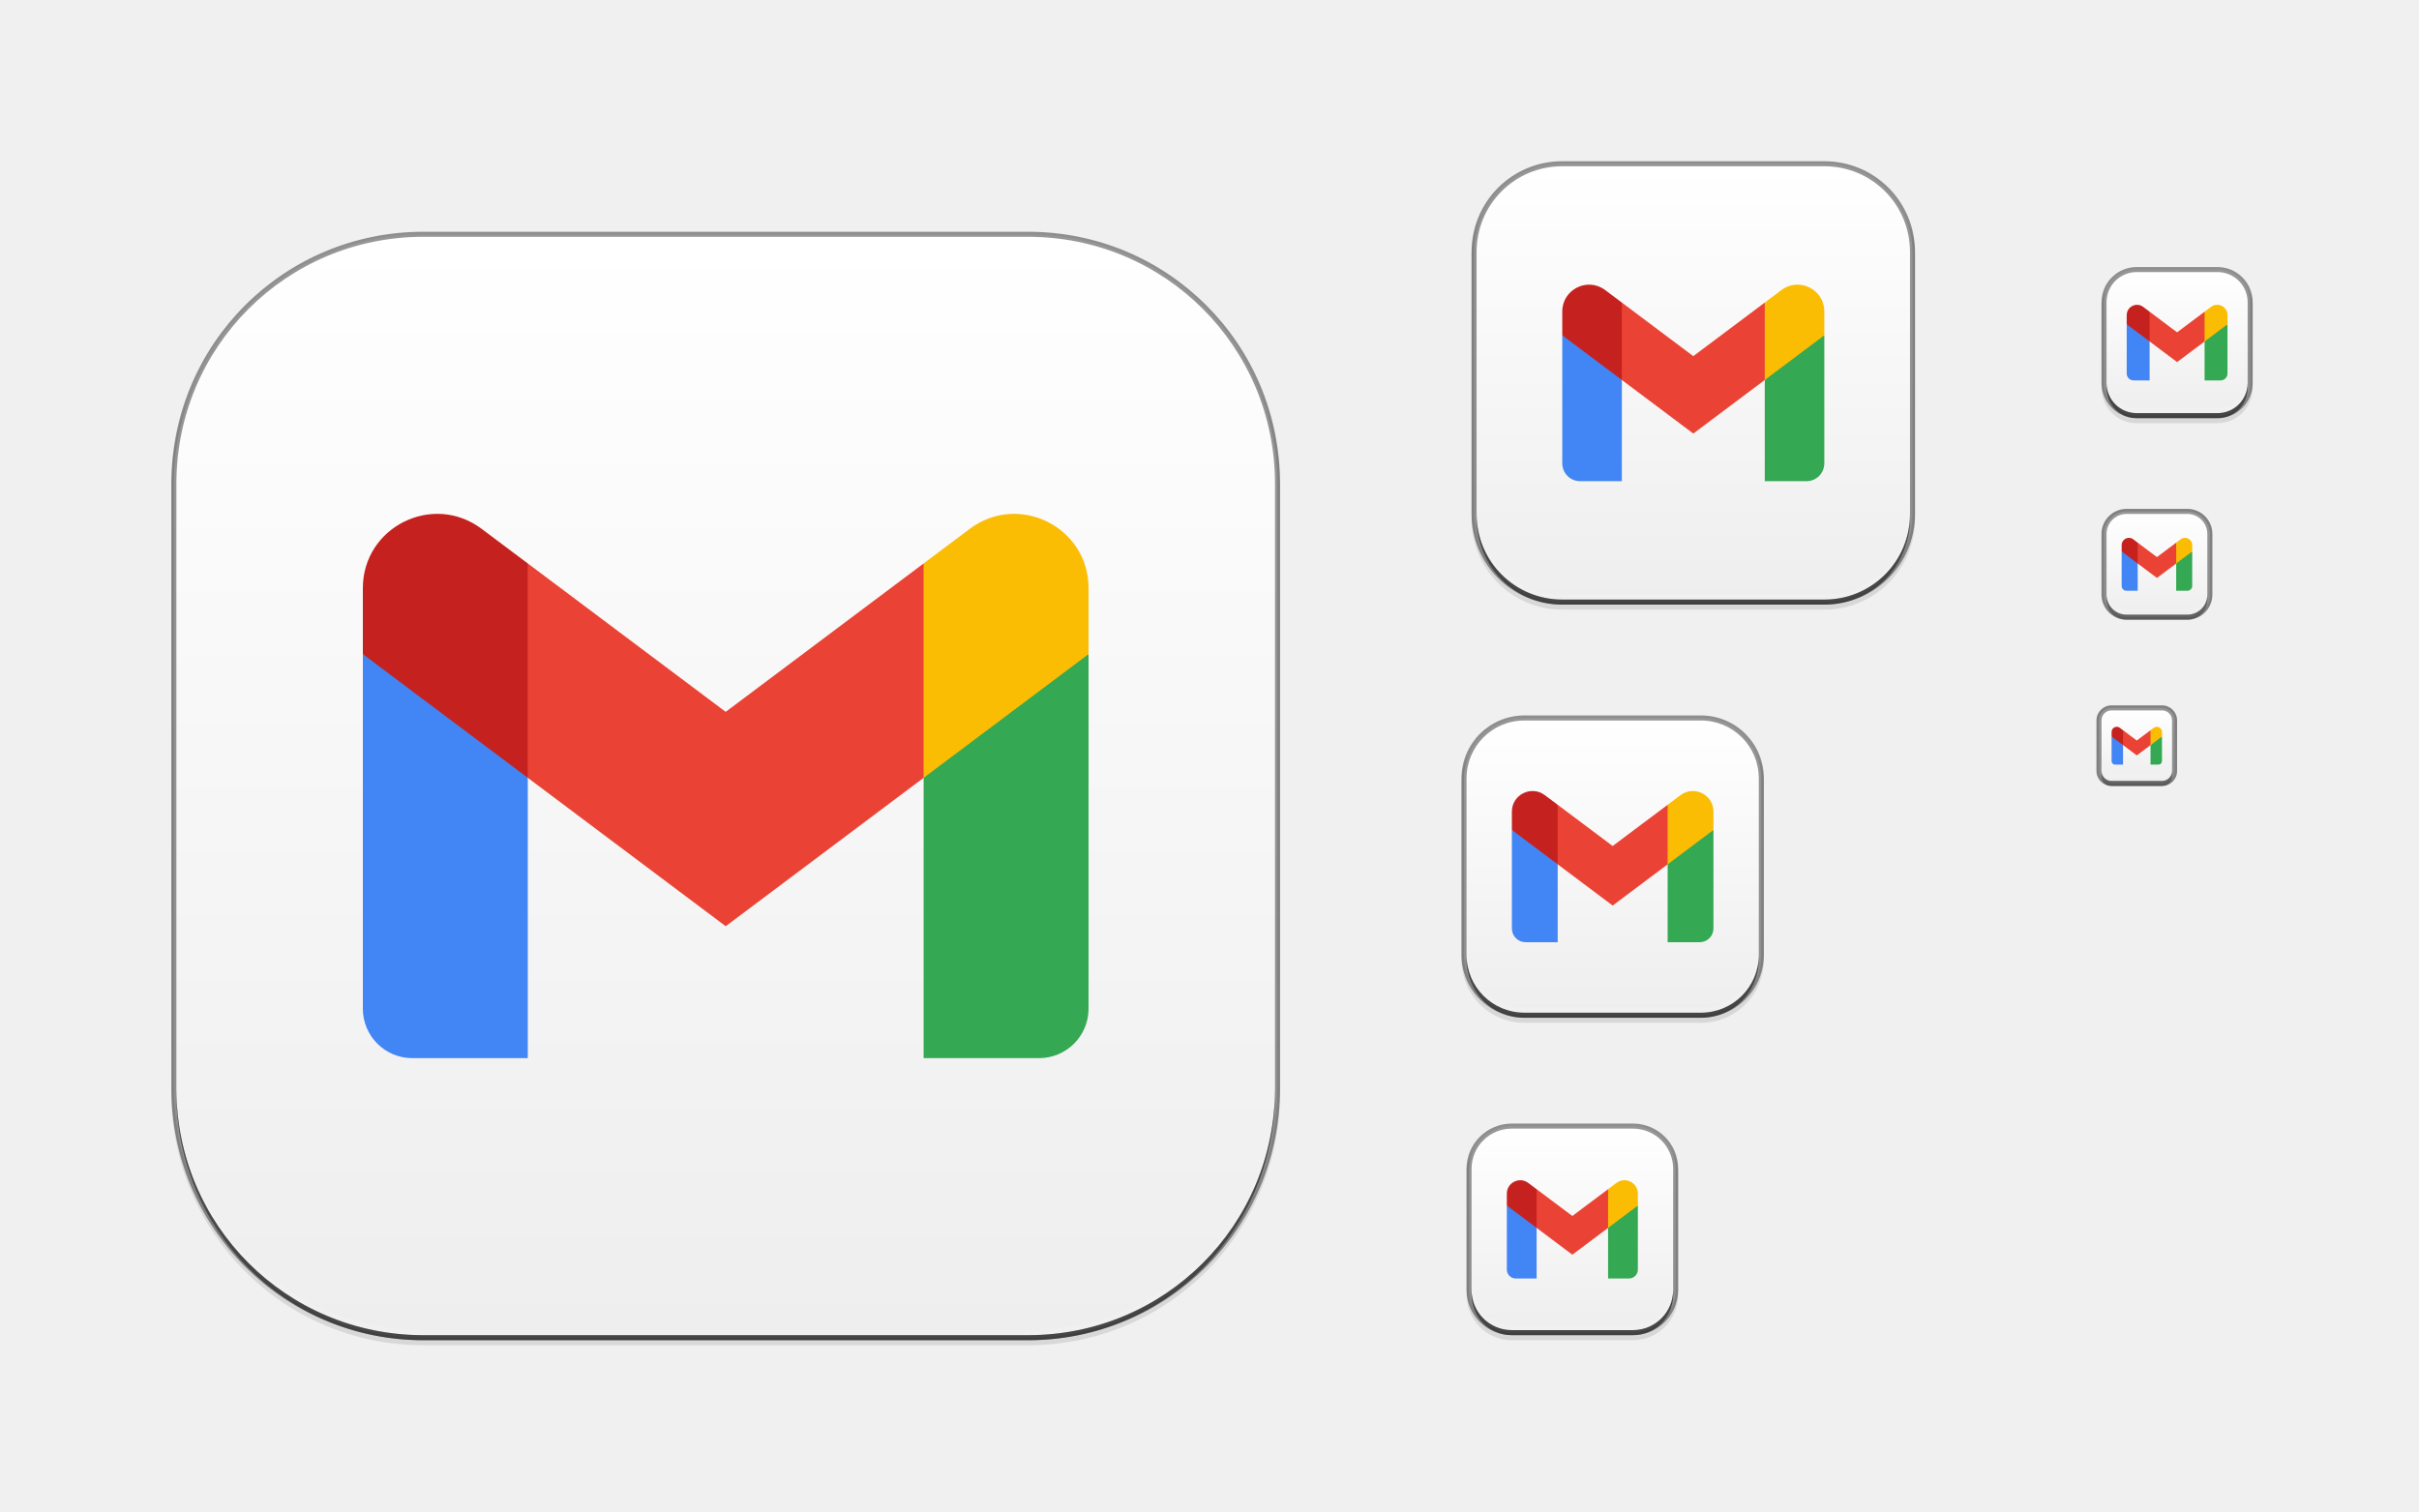
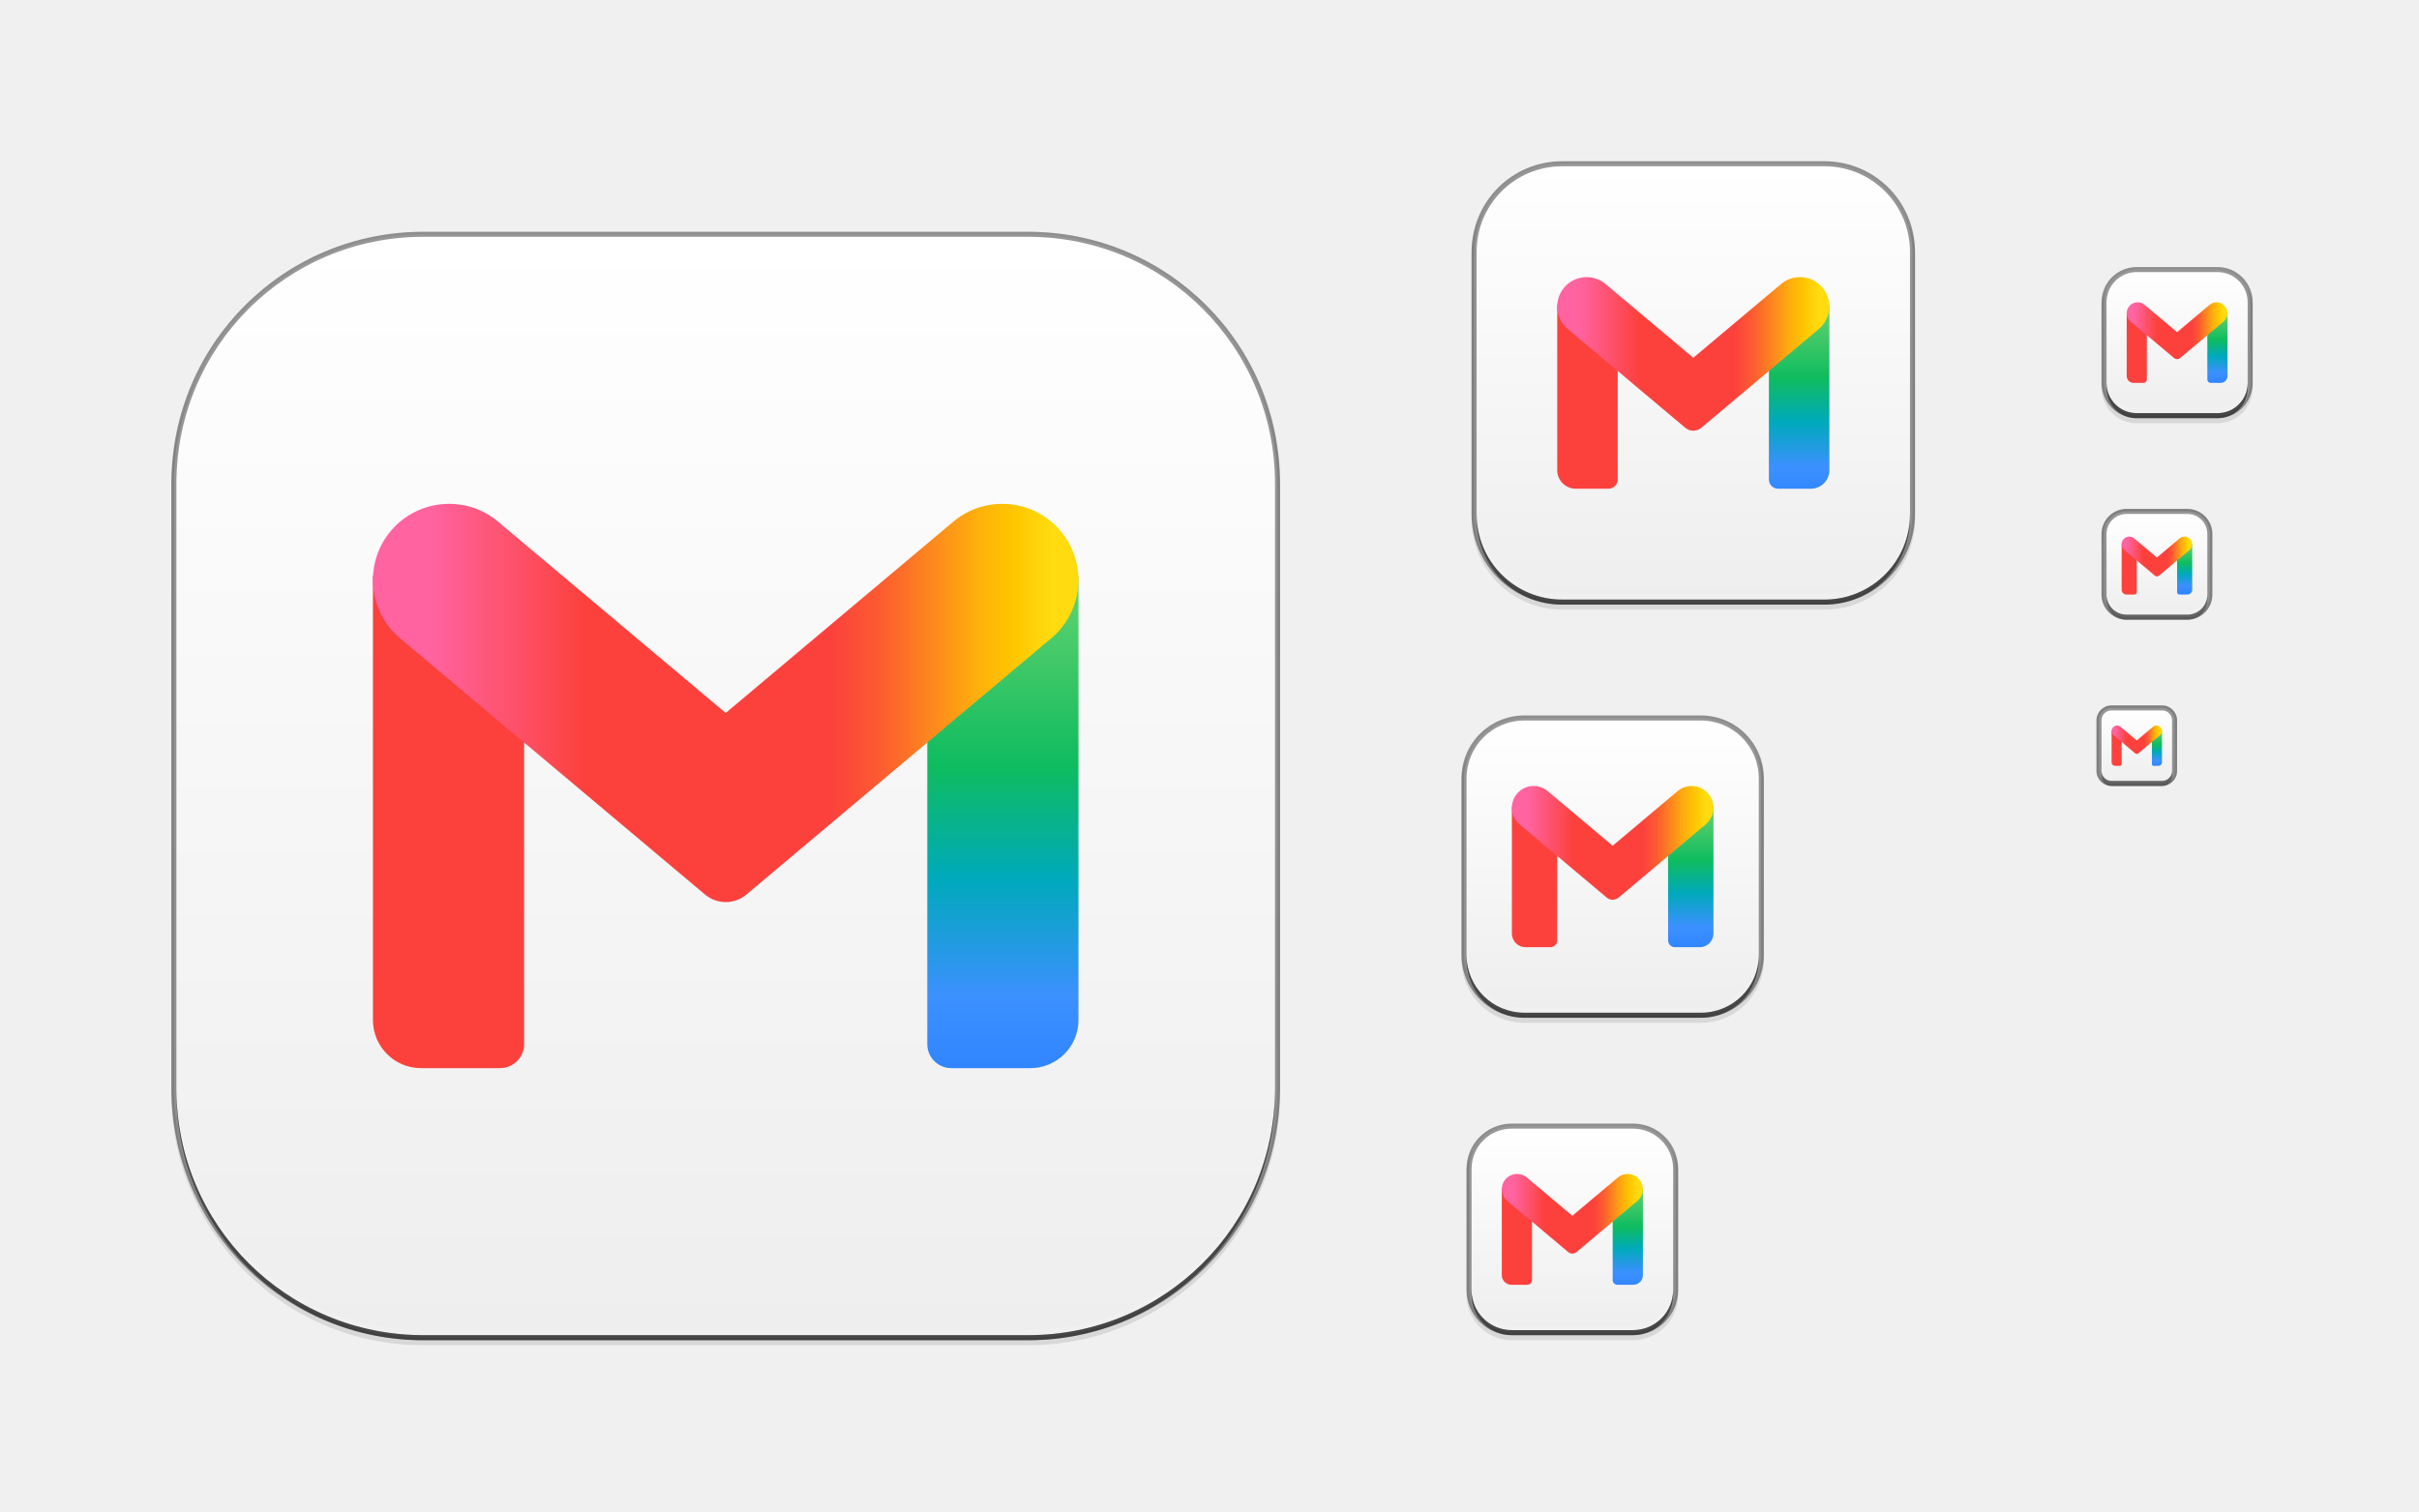
- <svg xmlns="http://www.w3.org/2000/svg" xmlns:xlink="http://www.w3.org/1999/xlink" width="480" height="300" id="svg11300" version="1.0" style="display:inline;enable-background:new">
+ <svg xmlns="http://www.w3.org/2000/svg" xmlns:xlink="http://www.w3.org/1999/xlink" width="480" height="300" id="svg11300" version="1.0" style="display:inline;enable-background:new" xml:space="preserve">
  <defs id="defs3">
    <linearGradient xlink:href="#outerBackgroundGradient-0" id="linearGradient4254" x1="35" y1="156" x2="253" y2="156" gradientUnits="userSpaceOnUse" gradientTransform="matrix(0,-1,1,0,-12,300)" />
    <linearGradient xlink:href="#outerBackgroundGradient-0" id="linearGradient4256" x1="417" y1="148" x2="431" y2="148" gradientUnits="userSpaceOnUse" gradientTransform="matrix(0,-1,1,0,276,572)" />
    <linearGradient xlink:href="#outerBackgroundGradient-0" id="linearGradient4260" x1="418" y1="68" x2="446" y2="68" gradientUnits="userSpaceOnUse" gradientTransform="matrix(0,-1,1,0,364,500)" />
    <linearGradient xlink:href="#outerBackgroundGradient-0" id="linearGradient4262" x1="292" y1="244" x2="332" y2="244" gradientUnits="userSpaceOnUse" gradientTransform="matrix(0,-1,1,0,68,556)" />
    <linearGradient xlink:href="#outerBackgroundGradient-0" id="linearGradient4264" x1="293" y1="76" x2="379" y2="76" gradientUnits="userSpaceOnUse" gradientTransform="matrix(0,-1,1,0,260,412)" />
    <linearGradient xlink:href="#outerBackgroundGradient-0" id="linearGradient4266" x1="291" y1="172" x2="349" y2="172" gradientUnits="userSpaceOnUse" gradientTransform="matrix(0,-1,1,0,148,492)" />
    <linearGradient xlink:href="#outerBackgroundGradient-0" id="linearGradient3870" gradientUnits="userSpaceOnUse" gradientTransform="matrix(0,-1,1,0,316,540)" x1="418" y1="112" x2="438" y2="112" />
    <linearGradient id="outerBackgroundGradient-0">
      <stop style="stop-color:#eeeeee;stop-opacity:1" offset="0" id="stop3864-8-6-00" />
      <stop style="stop-color:#ffffff;stop-opacity:1" offset="1" id="stop3866-9-1-4" />
    </linearGradient>
+     <linearGradient id="a" x1="165" x2="165" y1="44" y2="166" gradientUnits="userSpaceOnUse">
+       <stop stop-color="#60d673" id="stop3" />
+       <stop offset=".17" stop-color="#42c868" id="stop4" />
+       <stop offset=".39" stop-color="#0ebc5f" id="stop5" />
+       <stop offset=".62" stop-color="#00a9bb" id="stop6" />
+       <stop offset=".86" stop-color="#3c90ff" id="stop7" />
+       <stop offset="1" stop-color="#3186ff" id="stop8" />
+     </linearGradient>
+     <linearGradient id="b" x1="8" x2="184" y1="46.13" y2="46.13" gradientUnits="userSpaceOnUse">
+       <stop offset=".08" stop-color="#ff63a0" id="stop9" />
+       <stop offset=".3" stop-color="#fc413d" id="stop10" />
+       <stop offset=".5" stop-color="#fc413d" id="stop11" />
+       <stop offset=".65" stop-color="#fc413d" id="stop12" />
+       <stop offset=".72" stop-color="#fc5c30" id="stop13" />
+       <stop offset=".86" stop-color="#feb10c" id="stop14" />
+       <stop offset=".91" stop-color="#fec700" id="stop15" />
+       <stop offset=".96" stop-color="#ffdb0f" id="stop16" />
+     </linearGradient>
+     <linearGradient xlink:href="#a" id="linearGradient10" gradientUnits="userSpaceOnUse" x1="165" y1="44" x2="165" y2="166" />
+     <linearGradient xlink:href="#b" id="linearGradient11" gradientUnits="userSpaceOnUse" x1="8" y1="46.13" x2="184" y2="46.13" />
+     <linearGradient xlink:href="#a" id="linearGradient13" gradientUnits="userSpaceOnUse" x1="165" y1="44" x2="165" y2="166" />
+     <linearGradient xlink:href="#b" id="linearGradient14" gradientUnits="userSpaceOnUse" x1="8" y1="46.13" x2="184" y2="46.13" />
+     <linearGradient xlink:href="#a" id="linearGradient16" gradientUnits="userSpaceOnUse" x1="165" y1="44" x2="165" y2="166" />
+     <linearGradient xlink:href="#b" id="linearGradient17" gradientUnits="userSpaceOnUse" x1="8" y1="46.13" x2="184" y2="46.13" />
+     <linearGradient xlink:href="#a" id="linearGradient19" gradientUnits="userSpaceOnUse" x1="165" y1="44" x2="165" y2="166" />
+     <linearGradient xlink:href="#b" id="linearGradient20" gradientUnits="userSpaceOnUse" x1="8" y1="46.13" x2="184" y2="46.13" />
+     <linearGradient xlink:href="#a" id="linearGradient22" gradientUnits="userSpaceOnUse" x1="165" y1="44" x2="165" y2="166" />
+     <linearGradient xlink:href="#b" id="linearGradient23" gradientUnits="userSpaceOnUse" x1="8" y1="46.13" x2="184" y2="46.13" />
+     <linearGradient xlink:href="#a" id="linearGradient25" gradientUnits="userSpaceOnUse" x1="165" y1="44" x2="165" y2="166" />
+     <linearGradient xlink:href="#b" id="linearGradient26" gradientUnits="userSpaceOnUse" x1="8" y1="46.13" x2="184" y2="46.13" />
  </defs>
  <g style="display:inline" id="layer1">
    <g style="display:none" id="layer7">
      <text y="19.745" xml:space="preserve" x="15.007" style="font-style:normal;font-variant:normal;font-weight:normal;font-stretch:normal;line-height:0%;font-family:'DejaVu Sans';-inkscape-font-specification:'DejaVu Sans';display:inline;fill:#000000;fill-opacity:1;stroke:none;enable-background:new" id="context">
        <tspan style="font-style:normal;font-variant:normal;font-weight:normal;font-stretch:normal;font-size:18px;line-height:1.25;font-family:'DejaVu Sans';-inkscape-font-specification:'DejaVu Sans'" y="19.745" x="15.007" id="tspan3933">apps</tspan>
      </text>
      <text y="19.745" xml:space="preserve" x="122.488" style="font-style:normal;font-variant:normal;font-weight:bold;font-stretch:normal;line-height:0%;font-family:'DejaVu Sans';-inkscape-font-specification:'DejaVu Sans Bold';text-align:start;writing-mode:lr-tb;text-anchor:start;display:inline;fill:#000000;fill-opacity:1;stroke:none;enable-background:new" id="icon-name">
        <tspan style="font-style:normal;font-variant:normal;font-weight:bold;font-stretch:normal;font-size:18px;line-height:1.25;font-family:'DejaVu Sans';-inkscape-font-specification:'DejaVu Sans Bold'" y="19.745" x="122.488" id="tspan3937">web-google-gmail</tspan>
      </text>
      <rect style="display:inline;overflow:visible;visibility:visible;fill:#eeeeec;fill-opacity:1;fill-rule:nonzero;stroke:none;stroke-width:2;marker:none;enable-background:accumulate" id="rect16x16" width="16" height="16" x="416" y="140" />
      <rect style="display:inline;overflow:visible;visibility:visible;fill:#d4d4d4;fill-opacity:1;fill-rule:nonzero;stroke:none;stroke-width:2;marker:none;enable-background:accumulate" id="rect24x24" width="24" height="24" x="416" y="100" />
      <rect style="display:inline;overflow:visible;visibility:visible;fill:#eeeeec;fill-opacity:1;fill-rule:nonzero;stroke:none;stroke-width:2;marker:none;enable-background:accumulate" id="rect32x32" width="32" height="32" x="416" y="52" />
      <rect y="101" x="417" height="22" width="22" id="rect22x22" style="display:inline;overflow:visible;visibility:visible;fill:#eeeeec;fill-opacity:1;fill-rule:nonzero;stroke:none;stroke-width:2;marker:none;enable-background:accumulate" />
      <rect y="220" x="288" height="48" width="48" id="rect48x48" style="display:inline;overflow:visible;visibility:visible;fill:#eeeeec;fill-opacity:1;fill-rule:nonzero;stroke:none;stroke-width:2;marker:none;enable-background:accumulate" />
      <rect style="display:inline;overflow:visible;visibility:visible;fill:#eeeeec;fill-opacity:1;fill-rule:nonzero;stroke:none;stroke-width:2;marker:none;enable-background:accumulate" id="rect256x256" width="256" height="256" x="16" y="28" />
      <rect style="display:inline;overflow:visible;visibility:visible;fill:#eeeeec;fill-opacity:1;fill-rule:nonzero;stroke:none;stroke-width:2;marker:none;enable-background:accumulate" id="rect64x64" width="64" height="64" x="288" y="140" />
      <rect style="display:inline;overflow:visible;visibility:visible;fill:#eeeeec;fill-opacity:1;fill-rule:nonzero;stroke:none;stroke-width:2;marker:none;enable-background:accumulate" id="rect96x96" width="96" height="96" x="288" y="28" />
    </g>
    <g id="layer4" style="display:inline">
      <rect ry="50" y="47" x="34" height="220" width="220" id="rect4114" style="color:#bebebe;display:inline;overflow:visible;visibility:visible;opacity:0.1;fill:#000000;fill-opacity:1;fill-rule:nonzero;stroke:none;stroke-width:0;marker:none;enable-background:accumulate" />
      <rect style="color:#bebebe;display:inline;overflow:visible;visibility:visible;opacity:0.1;fill:#000000;fill-opacity:1;fill-rule:nonzero;stroke:none;stroke-width:0;marker:none;enable-background:accumulate" id="rect4120" width="30" height="30" x="417" y="54" ry="7" />
      <rect transform="scale(1,-1)" ry="9" y="-266" x="291" height="42" width="42" id="rect4122" style="color:#bebebe;display:inline;overflow:visible;visibility:visible;opacity:0.1;fill:#000000;fill-opacity:1;fill-rule:nonzero;stroke:none;stroke-width:0;marker:none;enable-background:accumulate" />
      <rect style="color:#bebebe;display:inline;overflow:visible;visibility:visible;opacity:0.1;fill:#000000;fill-opacity:1;fill-rule:nonzero;stroke:none;stroke-width:0;marker:none;enable-background:accumulate" id="rect4124" width="88" height="88" x="292" y="33" ry="18" />
      <rect ry="12.5" y="143" x="290" height="60" width="60" id="rect4126" style="color:#bebebe;display:inline;overflow:visible;visibility:visible;opacity:0.1;fill:#000000;fill-opacity:1;fill-rule:nonzero;stroke:none;stroke-width:0;marker:none;enable-background:accumulate" />
      <path id="path4268" d="m 422,101 c -2.77,0 -5,2.23 -5,5 v 12 c 0,2.77 2.23,5 5,5 h 12 c 2.77,0 5,-2.23 5,-5 v -12 c 0,-2.77 -2.23,-5 -5,-5 z" style="color:#bebebe;display:inline;overflow:visible;visibility:visible;opacity:0.1;fill:#000000;fill-opacity:1;fill-rule:nonzero;stroke:none;stroke-width:0;marker:none;enable-background:accumulate" />
      <path id="path4270" d="m 419,140 c -1.662,0 -3,1.338 -3,3 v 10 c 0,1.662 1.338,3 3,3 h 10 c 1.662,0 3,-1.338 3,-3 v -10 c 0,-1.662 -1.338,-3 -3,-3 z" style="color:#bebebe;display:inline;overflow:visible;visibility:visible;opacity:0.1;fill:#000000;fill-opacity:1;fill-rule:nonzero;stroke:none;stroke-width:0;marker:none;enable-background:accumulate" />
    </g>
    <g id="layer2" style="display:inline">
      <path style="color:#bebebe;display:inline;overflow:visible;visibility:visible;fill:url(#linearGradient4254);fill-opacity:1;fill-rule:nonzero;stroke:none;stroke-width:2;marker:none;enable-background:accumulate" d="M 84,46.5 C 56.569,46.5 34.5,68.569 34.5,96 v 120 c 0,27.431 22.069,49.5 49.5,49.5 h 120 c 27.431,0 49.5,-22.069 49.5,-49.5 V 96 C 253.5,68.569 231.431,46.5 204,46.5 Z" id="path4200" />
      <path style="color:#bebebe;display:inline;overflow:visible;visibility:visible;fill:url(#linearGradient4256);fill-opacity:1;fill-rule:nonzero;stroke:none;stroke-width:2;marker:none;enable-background:accumulate" d="m 419,140.5 c -1.384,0 -2.5,1.116 -2.5,2.5 v 10 c 0,1.384 1.116,2.5 2.5,2.5 h 10 c 1.384,0 2.5,-1.116 2.5,-2.5 v -10 c 0,-1.384 -1.116,-2.5 -2.5,-2.5 z" id="path4202" />
      <path style="color:#bebebe;display:inline;overflow:visible;visibility:visible;fill:url(#linearGradient3870);fill-opacity:1;fill-rule:nonzero;stroke:none;stroke-width:2;marker:none;enable-background:accumulate" d="m 422,101.5 c -2.497,0 -4.5,2.003 -4.5,4.5 v 12 c 0,2.497 2.003,4.5 4.5,4.5 h 12 c 2.497,0 4.5,-2.003 4.5,-4.5 v -12 c 0,-2.497 -2.003,-4.5 -4.5,-4.5 z" id="path4204" />
      <path style="color:#bebebe;display:inline;overflow:visible;visibility:visible;fill:url(#linearGradient4260);fill-opacity:1;fill-rule:nonzero;stroke:none;stroke-width:2;marker:none;enable-background:accumulate" d="m 424,53.5 c -3.607,0 -6.5,2.893 -6.5,6.5 v 16 c 0,3.607 2.893,6.5 6.5,6.5 h 16 c 3.607,0 6.5,-2.893 6.5,-6.5 V 60 c 0,-3.607 -2.893,-6.5 -6.5,-6.5 z" id="path4206" />
      <path style="color:#bebebe;display:inline;overflow:visible;visibility:visible;fill:url(#linearGradient4262);fill-opacity:1;fill-rule:nonzero;stroke:none;stroke-width:2;marker:none;enable-background:accumulate" d="m 300,223.5 c -4.715,0 -8.5,3.785 -8.5,8.5 v 24 c 0,4.715 3.785,8.5 8.5,8.5 h 24 c 4.715,0 8.5,-3.785 8.5,-8.5 v -24 c 0,-4.715 -3.785,-8.5 -8.5,-8.5 z" id="path4208" />
      <path style="color:#bebebe;display:inline;overflow:visible;visibility:visible;fill:url(#linearGradient4264);fill-opacity:1;fill-rule:nonzero;stroke:none;stroke-width:2;marker:none;enable-background:accumulate" d="m 310,32.5 c -9.703,0 -17.5,7.797 -17.5,17.5 v 52 c 0,9.703 7.797,17.5 17.5,17.5 h 52 c 9.703,0 17.5,-7.797 17.5,-17.5 V 50 c 0,-9.703 -7.797,-17.5 -17.5,-17.5 z" id="path4210" />
      <path style="color:#bebebe;display:inline;overflow:visible;visibility:visible;fill:url(#linearGradient4266);fill-opacity:1;fill-rule:nonzero;stroke:none;stroke-width:2;marker:none;enable-background:accumulate" d="m 302.5,142.5 c -6.655,0 -12,5.345 -12,12 v 35 c 0,6.655 5.345,12 12,12 h 35 c 6.655,0 12,-5.345 12,-12 v -35 c 0,-6.655 -5.345,-12 -12,-12 z" id="path4212" />
    </g>
    <g id="layer6" style="display:inline">
-       <g style="display:inline;enable-background:new" id="g279" transform="matrix(1.176471,0,0,1.176471,-57.79375,-32.62199)">
-         <path d="m 306.443,186.682 h 5.409 v -13.136 c -2.718,-3.636 -3.756,-4.306 -7.727,-5.795 v 16.614 c 0,1.281 1.037,2.318 2.318,2.318 z" id="path2-4" style="fill:#4285f4;stroke-width:0.386" />
-         <path d="m 330.397,186.682 h 5.409 c 1.281,0 2.318,-1.037 2.318,-2.318 V 167.75 c -3.71,0.776 -5.315,3.082 -7.727,5.795 z" id="path4-78" style="fill:#34a853;stroke-width:0.386" />
-         <path d="m 330.397,163.5 c -3.118,5.898 -2.878,4.29 0,10.045 l 7.727,-5.795 v -3.091 c 0,-2.865 -3.271,-4.501 -5.564,-2.782 z" id="path6-4" style="fill:#fbbc04;stroke-width:0.386" />
-         <path d="m 311.852,173.545 c -3.118,-5.898 -2.878,-4.29 0,-10.045 l 9.273,6.955 9.273,-6.955 v 10.045 L 321.125,180.5 Z" id="path8-5" style="clip-rule:evenodd;fill:#ea4335;fill-rule:evenodd;stroke-width:0.386" />
-         <path d="M 304.125,164.659 V 167.75 l 7.727,5.795 V 163.5 l -2.164,-1.623 c -2.293,-1.719 -5.564,-0.083 -5.564,2.782 z" id="path10-0" style="fill:#c5221f;stroke-width:0.386" />
+       <g style="display:inline;fill:none" id="g25" transform="matrix(0.05681803,0,0,0.05681803,418.5455,142.5228)">
+         <path fill="url(#a)" d="M 148.8,44 H 184 V 154.8 C 184,161.427 178.627,166.8 172,166.8 H 154.8 C 151.487,166.8 148.8,164.114 148.8,160.8 Z" id="path23" style="fill:url(#linearGradient25)" />
+         <path fill="#fc413d" d="M 43.2,44 H 8 V 154.8 C 8,161.427 13.373,166.8 20,166.8 H 37.2 C 40.514,166.8 43.2,164.114 43.2,160.8 Z" id="path24" />
+         <path fill="url(#b)" d="M 39.226,30.456 C 31.193,23.704 19.208,24.742 12.456,32.775 5.704,40.807 6.742,52.792 14.775,59.545 L 90.853,123.494 A 8,8 0 0 0 101.148,123.494 L 177.226,59.544 C 185.258,52.792 186.296,40.807 179.544,32.774 172.792,24.742 160.807,23.704 152.775,30.456 L 96,78.18 Z" id="path25" style="fill:url(#linearGradient26)" />
      </g>
-       <g style="display:inline;enable-background:new" id="g258" transform="matrix(1.111111,0,0,1.111111,-27.44444,-38.39603)">
-         <path d="m 405.727,102.508 h 2.864 V 95.554 C 407.152,93.629 406.603,93.274 404.5,92.485 v 8.795 c 0,0.678 0.549,1.227 1.227,1.227 z" id="path2-1" style="fill:#4285f4;stroke-width:0.205" />
-         <path d="m 418.409,102.508 h 2.864 c 0.678,0 1.227,-0.549 1.227,-1.227 v -8.795 c -1.964,0.411 -2.814,1.631 -4.091,3.068 z" id="path4-2" style="fill:#34a853;stroke-width:0.205" />
-         <path d="m 418.409,90.235 c -1.651,3.122 -1.523,2.271 0,5.318 L 422.5,92.485 V 90.849 c 0,-1.517 -1.731,-2.383 -2.945,-1.473 z" id="path6-9" style="fill:#fbbc04;stroke-width:0.205" />
-         <path d="m 408.591,95.554 c -1.651,-3.122 -1.524,-2.271 0,-5.318 l 4.909,3.682 4.909,-3.682 v 5.318 L 413.5,99.235 Z" id="path8-3" style="clip-rule:evenodd;fill:#ea4335;fill-rule:evenodd;stroke-width:0.205" />
-         <path d="m 404.5,90.849 v 1.636 l 4.091,3.068 v -5.318 l -1.145,-0.859 C 406.231,88.466 404.5,89.332 404.5,90.849 Z" id="path10-19" style="fill:#c5221f;stroke-width:0.205" />
+       <g style="display:inline;fill:none" id="g22" transform="matrix(0.07954524,0,0,0.07954524,420.3637,104.432)">
+         <path fill="url(#a)" d="M 146.286,44 H 184 V 158.57 C 184,165.197 178.627,170.57 172,170.57 H 152.286 C 148.972,170.57 146.286,167.883 146.286,164.57 Z" id="path20" style="fill:url(#linearGradient22)" />
+         <path fill="#fc413d" d="M 45.714,44 H 8 V 158.57 C 8,165.197 13.373,170.57 20,170.57 H 39.714 C 43.028,170.57 45.714,167.883 45.714,164.57 Z" id="path21" />
+         <path fill="url(#b)" d="M 39.226,30.456 C 31.193,23.704 19.208,24.742 12.456,32.775 5.704,40.807 6.742,52.792 14.775,59.545 L 90.853,123.494 A 8,8 0 0 0 101.148,123.494 L 177.226,59.544 C 185.258,52.792 186.296,40.807 179.544,32.774 172.792,24.742 160.807,23.704 152.775,30.456 L 96,78.18 Z" id="path22" style="fill:url(#linearGradient23)" />
      </g>
-       <g style="display:inline;enable-background:new" id="g223" transform="translate(-10.05444,-23.2188)">
-         <path d="m 429.736,174.97 h 1.591 v -3.864 c -0.799,-1.069 -1.105,-1.266 -2.273,-1.705 v 4.886 c 0,0.377 0.305,0.682 0.682,0.682 z" id="path2-7" style="fill:#4285f4;stroke-width:0.114" />
-         <path d="m 436.782,174.97 h 1.591 c 0.377,0 0.682,-0.305 0.682,-0.682 v -4.886 c -1.091,0.228 -1.563,0.906 -2.273,1.705 z" id="path4-9" style="fill:#34a853;stroke-width:0.114" />
-         <path d="m 436.782,168.152 c -0.917,1.735 -0.846,1.262 0,2.955 l 2.273,-1.705 v -0.909 c 0,-0.843 -0.962,-1.324 -1.636,-0.818 z" id="path6-20" style="fill:#fbbc04;stroke-width:0.114" />
-         <path d="m 431.327,171.106 c -0.917,-1.735 -0.846,-1.262 0,-2.955 l 2.727,2.045 2.727,-2.045 v 2.955 l -2.727,2.045 z" id="path8-2" style="clip-rule:evenodd;fill:#ea4335;fill-rule:evenodd;stroke-width:0.114" />
-         <path d="m 429.054,168.492 v 0.909 l 2.273,1.705 v -2.955 l -0.636,-0.477 c -0.674,-0.506 -1.636,-0.024 -1.636,0.818 z" id="path10-3" style="fill:#c5221f;stroke-width:0.114" />
+       <g style="display:inline;fill:none" id="g19" transform="matrix(0.1136361,0,0,0.1136361,421.0909,57.04532)">
+         <path fill="url(#a)" d="M 148.8,44 H 184 V 154.8 C 184,161.427 178.627,166.8 172,166.8 H 154.8 C 151.486,166.8 148.8,164.114 148.8,160.8 Z" id="path17" style="fill:url(#linearGradient19)" />
+         <path fill="#fc413d" d="M 43.2,44 H 8 V 154.8 C 8,161.427 13.373,166.8 20,166.8 H 37.2 C 40.514,166.8 43.2,164.114 43.2,160.8 Z" id="path18" />
+         <path fill="url(#b)" d="M 39.226,30.456 C 31.193,23.704 19.208,24.742 12.456,32.775 5.704,40.807 6.742,52.792 14.775,59.545 L 90.853,123.494 A 8,8 0 0 0 101.148,123.494 L 177.226,59.544 C 185.258,52.792 186.296,40.807 179.544,32.774 172.792,24.742 160.807,23.704 152.775,30.456 L 96,78.18 Z" id="path19" style="fill:url(#linearGradient20)" />
      </g>
-       <g style="display:inline;enable-background:new" id="g202" transform="translate(30.81236,-53.4463)">
-         <path d="m 269.96,307.199 h 4.136 v -10.045 c -2.078,-2.78 -2.872,-3.293 -5.909,-4.432 v 12.705 c 0,0.979 0.793,1.773 1.773,1.773 z" id="path2-0" style="fill:#4285f4;stroke-width:0.295" />
-         <path d="m 288.279,307.199 h 4.136 c 0.979,0 1.773,-0.793 1.773,-1.773 v -12.705 c -2.837,0.594 -4.064,2.357 -5.909,4.432 z" id="path4-62" style="fill:#34a853;stroke-width:0.295" />
-         <path d="m 288.279,289.471 c -2.384,4.51 -2.201,3.281 0,7.682 l 5.909,-4.432 v -2.364 c 0,-2.191 -2.501,-3.442 -4.255,-2.127 z" id="path6-6" style="fill:#fbbc04;stroke-width:0.295" />
-         <path d="m 274.097,297.153 c -2.384,-4.51 -2.201,-3.281 0,-7.682 l 7.091,5.318 7.091,-5.318 v 7.682 l -7.091,5.318 z" id="path8-1" style="clip-rule:evenodd;fill:#ea4335;fill-rule:evenodd;stroke-width:0.295" />
-         <path d="m 268.188,290.358 v 2.364 l 5.909,4.432 v -7.682 l -1.655,-1.241 c -1.754,-1.315 -4.255,-0.064 -4.255,2.127 z" id="path10-8" style="fill:#c5221f;stroke-width:0.295" />
+       <g style="display:inline;fill:none" id="g16" transform="matrix(0.1590905,0,0,0.1590905,296.7273,228.8637)">
+         <path fill="url(#a)" d="M 146.286,44 H 184 V 152.286 C 184,158.912 178.627,164.286 172,164.286 H 152.286 C 148.972,164.286 146.286,161.599 146.286,158.286 Z" id="path14" style="fill:url(#linearGradient16)" />
+         <path fill="#fc413d" d="M 45.714,44 H 8 V 152.285 C 8,158.912 13.373,164.285 20,164.285 H 39.714 C 43.028,164.285 45.714,161.599 45.714,158.285 Z" id="path15" />
+         <path fill="url(#b)" d="M 39.226,30.456 C 31.193,23.704 19.208,24.742 12.456,32.775 5.704,40.807 6.742,52.792 14.775,59.545 L 90.853,123.494 A 8,8 0 0 0 101.148,123.494 L 177.226,59.544 C 185.258,52.792 186.296,40.807 179.544,32.774 172.792,24.742 160.807,23.704 152.775,30.456 L 96,78.18 Z" id="path16" style="fill:url(#linearGradient17)" />
      </g>
-       <g style="display:inline;enable-background:new" id="g181" transform="translate(-36.6765,-18.65376)">
-         <path d="m 350.222,114.159 h 8.273 V 94.068 c -4.156,-5.561 -5.744,-6.586 -11.818,-8.864 v 25.409 c 0,1.959 1.587,3.545 3.545,3.545 z" id="path2-2" style="fill:#4285f4;stroke-width:0.591" />
-         <path d="m 386.858,114.159 h 8.273 c 1.959,0 3.545,-1.587 3.545,-3.545 V 85.204 c -5.674,1.187 -8.129,4.713 -11.818,8.864 z" id="path4-7" style="fill:#34a853;stroke-width:0.591" />
-         <path d="m 386.858,78.704 c -4.769,9.02 -4.401,6.561 0,15.364 l 11.818,-8.864 v -4.727 c 0,-4.382 -5.002,-6.884 -8.509,-4.255 z" id="path6-0" style="fill:#fbbc04;stroke-width:0.591" />
-         <path d="m 358.495,94.068 c -4.769,-9.02 -4.401,-6.561 0,-15.364 L 372.676,89.34 386.858,78.704 V 94.068 L 372.676,104.704 Z" id="path8-93" style="clip-rule:evenodd;fill:#ea4335;fill-rule:evenodd;stroke-width:0.591" />
-         <path d="m 346.676,80.477 v 4.727 l 11.818,8.864 V 78.704 l -3.309,-2.482 c -3.507,-2.63 -8.509,-0.127 -8.509,4.255 z" id="path10-6" style="fill:#c5221f;stroke-width:0.591" />
+       <g style="display:inline;fill:none" id="g13" transform="matrix(0.2272721,0,0,0.2272721,298.1819,150.0908)">
+         <path fill="url(#a)" d="M 144.4,44 H 184 V 154.8 C 184,161.427 178.627,166.8 172,166.8 H 150.4 C 147.086,166.8 144.4,164.114 144.4,160.8 Z" id="path11" style="fill:url(#linearGradient13)" />
+         <path fill="#fc413d" d="M 47.6,44 H 8 V 154.8 C 8,161.427 13.373,166.8 20,166.8 H 41.6 C 44.914,166.8 47.6,164.114 47.6,160.8 Z" id="path12" />
+         <path fill="url(#b)" d="M 39.226,30.456 C 31.193,23.704 19.208,24.742 12.456,32.775 5.704,40.807 6.742,52.792 14.775,59.545 L 90.853,123.494 A 8,8 0 0 0 101.148,123.494 L 177.226,59.544 C 185.258,52.792 186.296,40.807 179.544,32.774 172.792,24.742 160.807,23.704 152.775,30.456 L 96,78.18 Z" id="path13" style="fill:url(#linearGradient14)" />
      </g>
-       <g style="display:inline;enable-background:new" id="g160" transform="matrix(1.166667,0,0,1.166667,-48.58335,-39.67481)">
-         <path d="m 403.318,134.508 h 1.909 v -4.636 c -0.959,-1.283 -1.326,-1.52 -2.727,-2.045 v 5.864 c 0,0.452 0.366,0.818 0.818,0.818 z" id="path2-5" style="fill:#4285f4;stroke-width:0.136" />
-         <path d="m 411.773,134.508 h 1.909 c 0.452,0 0.818,-0.366 0.818,-0.818 v -5.864 c -1.309,0.274 -1.876,1.088 -2.727,2.045 z" id="path4-6" style="fill:#34a853;stroke-width:0.136" />
-         <path d="m 411.773,126.326 c -1.101,2.082 -1.016,1.514 0,3.545 L 414.5,127.826 v -1.091 c 0,-1.011 -1.154,-1.589 -1.964,-0.982 z" id="path6-2" style="fill:#fbbc04;stroke-width:0.136" />
-         <path d="m 405.227,129.872 c -1.101,-2.082 -1.016,-1.514 0,-3.545 l 3.273,2.455 3.273,-2.455 v 3.545 L 408.5,132.326 Z" id="path8-9" style="clip-rule:evenodd;fill:#ea4335;fill-rule:evenodd;stroke-width:0.136" />
-         <path d="m 402.5,126.735 v 1.091 l 2.727,2.045 v -3.545 l -0.764,-0.573 c -0.809,-0.607 -1.964,-0.029 -1.964,0.982 z" id="path10-1" style="fill:#c5221f;stroke-width:0.136" />
+       <g style="display:inline;fill:none" id="g8" transform="matrix(0.3068174,0,0,0.3068174,306.5455,47.02287)">
+         <path fill="url(#a)" d="M 144.889,44 184,44 V 150.889 C 184,157.516 178.627,162.889 172,162.889 H 150.889 C 147.575,162.889 144.889,160.203 144.889,156.889 Z" id="path1" style="fill:url(#linearGradient10)" />
+         <path fill="#fc413d" d="M 47.111,44 H 8 V 150.889 C 8,157.516 13.373,162.889 20,162.889 H 41.111 C 44.425,162.889 47.111,160.203 47.111,156.889 Z" id="path2" />
+         <path fill="url(#b)" d="M 39.226,30.456 C 31.193,23.704 19.208,24.742 12.456,32.775 5.704,40.807 6.742,52.792 14.775,59.545 L 90.853,123.494 A 8,8 0 0 0 101.148,123.494 L 177.226,59.544 C 185.258,52.792 186.296,40.807 179.544,32.774 172.792,24.742 160.807,23.704 152.775,30.456 L 96,78.18 Z" id="path3" style="fill:url(#linearGradient11)" />
      </g>
-       <g style="display:inline;enable-background:new" id="g112" transform="matrix(1.090909,0,0,1.090909,-50.18182,192.5499)">
-         <path d="m 121,16.008 h 21 v -51 c -10.55,-14.115 -14.581,-16.718 -30,-22.5 v 64.5 c 0,4.973 4.027,9 9,9 z" id="path2" style="fill:#4285f4;stroke-width:1.5" />
-         <path d="m 214,16.008 h 21 c 4.973,0 9,-4.027 9,-9 v -64.5 c -14.404,3.014 -20.635,11.964 -30,22.5 z" id="path4" style="fill:#34a853;stroke-width:1.5" />
-         <path d="m 214,-73.992 c -12.106,22.897 -11.172,16.655 0,39 l 30,-22.5 v -12 c 0,-11.123 -12.697,-17.475 -21.6,-10.8 z" id="path6" style="fill:#fbbc04;stroke-width:1.5" />
-         <path d="m 142,-34.992 c -12.106,-22.897 -11.172,-16.655 0,-39 l 36,27 36,-27 v 39 l -36,27 z" id="path8" style="clip-rule:evenodd;fill:#ea4335;fill-rule:evenodd;stroke-width:1.5" />
-         <path d="m 112,-69.492 v 12 l 30,22.5 v -39 l -8.4,-6.3 c -8.902,-6.675 -21.6,-0.323 -21.6,10.8 z" id="path10" style="fill:#c5221f;stroke-width:1.5" />
+       <g style="display:inline;fill:none" id="g1" transform="matrix(0.7954524,0,0,0.7954524,67.63653,79.31847)">
+         <path fill="url(#a)" d="M 146.286,44 H 184 V 154.8 C 184,161.427 178.627,166.8 172,166.8 H 152.286 C 148.972,166.8 146.286,164.114 146.286,160.8 Z" id="path1-55" style="fill:url(#a)" />
+         <path fill="#fc413d" d="M 45.714,44 H 8 V 154.8 C 8,161.427 13.373,166.8 20,166.8 H 39.714 C 43.028,166.8 45.714,164.114 45.714,160.8 Z" id="path2-47" />
+         <path fill="url(#b)" d="M 39.226,30.456 C 31.193,23.704 19.208,24.742 12.456,32.775 5.704,40.807 6.742,52.792 14.775,59.545 L 90.853,123.494 A 8,8 0 0 0 101.148,123.494 L 177.226,59.544 C 185.258,52.792 186.296,40.807 179.544,32.774 172.792,24.742 160.807,23.704 152.775,30.456 L 96,78.18 Z" id="path3-65" style="fill:url(#b)" />
      </g>
    </g>
    <g id="layer5" style="display:inline">
      <path style="color:#bebebe;display:inline;overflow:visible;visibility:visible;opacity:0.13;fill:#ffffff;fill-opacity:1;fill-rule:nonzero;stroke:none;stroke-width:0;marker:none;enable-background:accumulate" d="M 84,47 C 56.837,47 35,68.837 35,96 v 1 C 35,69.837 56.837,48 84,48 h 120 c 27.163,0 49,21.837 49,49 V 96 C 253,68.837 231.163,47 204,47 Z" id="rect3894" />
      <path style="color:#bebebe;display:inline;overflow:visible;visibility:visible;opacity:0.13;fill:#ffffff;fill-opacity:1;fill-rule:nonzero;stroke:none;stroke-width:0;marker:none;enable-background:accumulate" d="m 419,141 c -1.125,0 -2,0.875 -2,2 v 1 c 0,-1.125 0.875,-2 2,-2 h 10 c 1.125,0 2,0.875 2,2 v -1 c 0,-1.125 -0.875,-2 -2,-2 z" id="rect3896" />
      <path style="color:#bebebe;display:inline;overflow:visible;visibility:visible;opacity:0.13;fill:#ffffff;fill-opacity:1;fill-rule:nonzero;stroke:none;stroke-width:0;marker:none;enable-background:accumulate" d="m 422,102 c -2.233,0 -4,1.767 -4,4 v 1 c 0,-2.233 1.767,-4 4,-4 h 12 c 2.233,0 4,1.767 4,4 v -1 c 0,-2.233 -1.767,-4 -4,-4 z" id="rect3898" />
      <path style="color:#bebebe;display:inline;overflow:visible;visibility:visible;opacity:0.13;fill:#ffffff;fill-opacity:1;fill-rule:nonzero;stroke:none;stroke-width:0;marker:none;enable-background:accumulate" d="m 424,54 c -3.341,0 -6,2.659 -6,6 v 1 c 0,-3.341 2.659,-6 6,-6 h 16 c 3.341,0 6,2.659 6,6 v -1 c 0,-3.341 -2.659,-6 -6,-6 z" id="rect3900" />
      <path style="color:#bebebe;display:inline;overflow:visible;visibility:visible;opacity:0.13;fill:#ffffff;fill-opacity:1;fill-rule:nonzero;stroke:none;stroke-width:0;marker:none;enable-background:accumulate" d="m 300,224 c -4.449,0 -8,3.551 -8,8 v 1 c 0,-4.449 3.551,-8 8,-8 h 24 c 4.449,0 8,3.551 8,8 v -1 c 0,-4.449 -3.551,-8 -8,-8 z" id="rect3902" />
      <path style="color:#bebebe;display:inline;overflow:visible;visibility:visible;opacity:0.13;fill:#ffffff;fill-opacity:1;fill-rule:nonzero;stroke:none;stroke-width:0;marker:none;enable-background:accumulate" d="m 310,33 c -9.435,0 -17,7.565 -17,17 v 1 c 0,-9.435 7.565,-17 17,-17 h 52 c 9.435,0 17,7.565 17,17 v -1 c 0,-9.435 -7.565,-17 -17,-17 z" id="rect3904" />
      <path style="color:#bebebe;display:inline;overflow:visible;visibility:visible;opacity:0.13;fill:#ffffff;fill-opacity:1;fill-rule:nonzero;stroke:none;stroke-width:0;marker:none;enable-background:accumulate" d="m 302.5,143 c -6.388,0 -11.5,5.112 -11.5,11.5 v 1 c 0,-6.388 5.112,-11.5 11.5,-11.5 h 35 c 6.388,0 11.5,5.112 11.5,11.5 v -1 c 0,-6.388 -5.112,-11.5 -11.5,-11.5 z" id="rect3906" />
      <path id="path4085" d="m 204,266 c 27.163,0 49,-21.837 49,-49 v -1 c 0,27.163 -21.837,49 -49,49 H 84 C 56.837,265 35,243.163 35,216 v 1 c 0,27.163 21.837,49 49,49 z" style="color:#bebebe;display:inline;overflow:visible;visibility:visible;opacity:0.5;fill:#000000;fill-opacity:1;fill-rule:nonzero;stroke:none;stroke-width:0;marker:none;enable-background:accumulate" />
      <path id="path4087" d="m 429,156 c 1.125,0 2,-0.875 2,-2 v -1 c 0,1.125 -0.875,2 -2,2 h -10 c -1.125,0 -2,-0.875 -2,-2 v 1 c 0,1.125 0.875,2 2,2 z" style="color:#bebebe;display:inline;overflow:visible;visibility:visible;opacity:0.3;fill:#000000;fill-opacity:1;fill-rule:nonzero;stroke:none;stroke-width:0;marker:none;enable-background:accumulate" />
      <path id="path4089" d="m 434,123 c 2.233,0 4,-1.767 4,-4 v -1 c 0,2.233 -1.767,4 -4,4 h -12 c -2.233,0 -4,-1.767 -4,-4 v 1 c 0,2.233 1.767,4 4,4 z" style="color:#bebebe;display:inline;overflow:visible;visibility:visible;opacity:0.3;fill:#000000;fill-opacity:1;fill-rule:nonzero;stroke:none;stroke-width:0;marker:none;enable-background:accumulate" />
      <path id="path4091" d="m 440,83 c 3.341,0 6,-2.659 6,-6 v -1 c 0,3.341 -2.659,6 -6,6 h -16 c -3.341,0 -6,-2.659 -6,-6 v 1 c 0,3.341 2.659,6 6,6 z" style="color:#bebebe;display:inline;overflow:visible;visibility:visible;opacity:0.5;fill:#000000;fill-opacity:1;fill-rule:nonzero;stroke:none;stroke-width:0;marker:none;enable-background:accumulate" />
      <path id="path4093" d="m 324,265 c 4.449,0 8,-3.551 8,-8 v -1 c 0,4.449 -3.551,8 -8,8 h -24 c -4.449,0 -8,-3.551 -8,-8 v 1 c 0,4.449 3.551,8 8,8 z" style="color:#bebebe;display:inline;overflow:visible;visibility:visible;opacity:0.5;fill:#000000;fill-opacity:1;fill-rule:nonzero;stroke:none;stroke-width:0;marker:none;enable-background:accumulate" />
      <path id="path4095" d="m 362,120 c 9.435,0 17,-7.565 17,-17 v -1 c 0,9.435 -7.565,17 -17,17 h -52 c -9.435,0 -17,-7.565 -17,-17 v 1 c 0,9.435 7.565,17 17,17 z" style="color:#bebebe;display:inline;overflow:visible;visibility:visible;opacity:0.5;fill:#000000;fill-opacity:1;fill-rule:nonzero;stroke:none;stroke-width:0;marker:none;enable-background:accumulate" />
      <path id="path4097" d="m 337.5,202 c 6.388,0 11.5,-5.112 11.5,-11.5 v -1 c 0,6.388 -5.112,11.5 -11.5,11.5 h -35 c -6.388,0 -11.5,-5.112 -11.5,-11.5 v 1 c 0,6.388 5.112,11.5 11.5,11.5 z" style="color:#bebebe;display:inline;overflow:visible;visibility:visible;opacity:0.5;fill:#000000;fill-opacity:1;fill-rule:nonzero;stroke:none;stroke-width:0;marker:none;enable-background:accumulate" />
      <path id="path4280" d="M 84,265 C 56.837,265 35,243.163 35,216 v -1 c 0,27.163 21.837,49 49,49 h 120 c 27.163,0 49,-21.837 49,-49 v 1 c 0,27.163 -21.837,49 -49,49 z" style="color:#bebebe;display:inline;overflow:visible;visibility:visible;opacity:0.1;fill:#ffffff;fill-opacity:1;fill-rule:nonzero;stroke:none;stroke-width:0;marker:none;enable-background:accumulate" />
      <path style="color:#bebebe;display:inline;overflow:visible;visibility:visible;opacity:0.1;fill:#ffffff;fill-opacity:1;fill-rule:nonzero;stroke:none;stroke-width:0;marker:none;enable-background:accumulate" d="m 300,264 c -4.449,0 -8,-3.551 -8,-8 v -1 c 0,4.449 3.551,8 8,8 h 24 c 4.449,0 8,-3.551 8,-8 v 1 c 0,4.449 -3.551,8 -8,8 z" id="path4294" />
      <path style="color:#bebebe;display:inline;overflow:visible;visibility:visible;opacity:0.1;fill:#ffffff;fill-opacity:1;fill-rule:nonzero;stroke:none;stroke-width:0;marker:none;enable-background:accumulate" d="m 302.5,201 c -6.388,0 -11.5,-5.112 -11.5,-11.5 v -1 c 0,6.388 5.112,11.5 11.5,11.5 h 35 c 6.388,0 11.5,-5.112 11.5,-11.5 v 1 c 0,6.388 -5.112,11.5 -11.5,11.5 z" id="path4296" />
      <path style="color:#bebebe;display:inline;overflow:visible;visibility:visible;opacity:0.1;fill:#ffffff;fill-opacity:1;fill-rule:nonzero;stroke:none;stroke-width:0;marker:none;enable-background:accumulate" d="m 310,119 c -9.435,0 -17,-7.565 -17,-17 v -1 c 0,9.435 7.565,17 17,17 h 52 c 9.435,0 17,-7.565 17,-17 v 1 c 0,9.435 -7.565,17 -17,17 z" id="path4298" />
      <path style="color:#bebebe;display:inline;overflow:visible;visibility:visible;opacity:0.1;fill:#ffffff;fill-opacity:1;fill-rule:nonzero;stroke:none;stroke-width:0;marker:none;enable-background:accumulate" d="m 424,82 c -3.341,0 -6,-2.659 -6,-6 v -1 c 0,3.341 2.659,6 6,6 h 16 c 3.341,0 6,-2.659 6,-6 v 1 c 0,3.341 -2.659,6 -6,6 z" id="path4300" />
      <path style="color:#bebebe;display:inline;overflow:visible;visibility:visible;opacity:0.1;fill:#ffffff;fill-opacity:1;fill-rule:nonzero;stroke:none;stroke-width:0;marker:none;enable-background:accumulate" d="m 422,122 c -2.233,0 -4,-1.767 -4,-4 v -1 c 0,2.233 1.767,4 4,4 h 12 c 2.233,0 4,-1.767 4,-4 v 1 c 0,2.233 -1.767,4 -4,4 z" id="path4302" />
      <path style="color:#bebebe;display:inline;overflow:visible;visibility:visible;opacity:0.1;fill:#ffffff;fill-opacity:1;fill-rule:nonzero;stroke:none;stroke-width:0;marker:none;enable-background:accumulate" d="m 419,154.5 c -1.125,0 -2,-0.875 -2,-2 v -1 c 0,1.125 0.875,2 2,2 h 10 c 1.125,0 2,-0.875 2,-2 v 1 c 0,1.125 -0.875,2 -2,2 z" id="path4304" />
    </g>
    <g id="layer3" style="display:inline">
      <path style="color:#bebebe;display:inline;overflow:visible;visibility:visible;opacity:0.41;fill:#000000;fill-opacity:1;fill-rule:nonzero;stroke:none;stroke-width:0;marker:none;enable-background:accumulate" d="m 422,101 c -2.77,0 -5,2.23 -5,5 v 12 c 0,2.77 2.23,5 5,5 h 12 c 2.77,0 5,-2.23 5,-5 v -12 c 0,-2.77 -2.23,-5 -5,-5 z m 0,1 h 12 c 2.233,0 4,1.767 4,4 v 12 c 0,2.233 -1.767,4 -4,4 h -12 c -2.233,0 -4,-1.767 -4,-4 v -12 c 0,-2.233 1.767,-4 4,-4 z" id="rect4099" />
      <path style="color:#bebebe;display:inline;overflow:visible;visibility:visible;opacity:0.41;fill:#000000;fill-opacity:1;fill-rule:nonzero;stroke:none;stroke-width:0;marker:none;enable-background:accumulate" d="m 424,53 c -3.878,0 -7,3.122 -7,7 v 16 c 0,3.878 3.122,7 7,7 h 16 c 3.878,0 7,-3.122 7,-7 V 60 c 0,-3.878 -3.122,-7 -7,-7 z m 0,1 h 16 c 3.341,0 6,2.659 6,6 v 16 c 0,3.341 -2.659,6 -6,6 h -16 c -3.341,0 -6,-2.659 -6,-6 V 60 c 0,-3.341 2.659,-6 6,-6 z" id="rect4151" />
      <path style="color:#bebebe;display:inline;overflow:visible;visibility:visible;opacity:0.41;fill:#000000;fill-opacity:1;fill-rule:nonzero;stroke:none;stroke-width:0;marker:none;enable-background:accumulate" d="m 419,140 c -1.662,0 -3,1.338 -3,3 v 10 c 0,1.662 1.338,3 3,3 h 10 c 1.662,0 3,-1.338 3,-3 v -10 c 0,-1.662 -1.338,-3 -3,-3 z m 0,1 h 10 c 1.125,0 2,0.875 2,2 v 10 c 0,1.125 -0.875,2 -2,2 h -10 c -1.125,0 -2,-0.875 -2,-2 v -10 c 0,-1.125 0.875,-2 2,-2 z" id="rect4095" />
      <path style="color:#bebebe;display:inline;overflow:visible;visibility:visible;opacity:0.41;fill:#000000;fill-opacity:1;fill-rule:nonzero;stroke:none;stroke-width:0;marker:none;enable-background:accumulate" d="m 300,223 c -4.986,0 -9,4.014 -9,9 v 24 c 0,4.986 4.014,9 9,9 h 24 c 4.986,0 9,-4.014 9,-9 v -24 c 0,-4.986 -4.014,-9 -9,-9 z m 0,1 h 24 c 4.449,0 8,3.551 8,8 v 24 c 0,4.449 -3.551,8 -8,8 h -24 c -4.449,0 -8,-3.551 -8,-8 v -24 c 0,-4.449 3.551,-8 8,-8 z" id="rect4783" />
      <path style="color:#bebebe;display:inline;overflow:visible;visibility:visible;opacity:0.41;fill:#000000;fill-opacity:1;fill-rule:nonzero;stroke:none;stroke-width:0;marker:none;enable-background:accumulate" d="m 302.5,142 c -6.925,0 -12.5,5.575 -12.5,12.5 v 35 c 0,6.925 5.575,12.5 12.5,12.5 h 35 c 6.925,0 12.5,-5.575 12.5,-12.5 v -35 c 0,-6.925 -5.575,-12.5 -12.5,-12.5 z m 0,1 h 35 c 6.388,0 11.5,5.112 11.5,11.5 v 35 c 0,6.388 -5.112,11.5 -11.5,11.5 h -35 c -6.388,0 -11.5,-5.112 -11.5,-11.5 v -35 c 0,-6.388 5.112,-11.5 11.5,-11.5 z" id="rect4515" />
      <path style="color:#bebebe;display:inline;overflow:visible;visibility:visible;opacity:0.41;fill:#000000;fill-opacity:1;fill-rule:nonzero;stroke:none;stroke-width:0;marker:none;enable-background:accumulate" d="m 310,32 c -9.972,0 -18,8.028 -18,18 v 52 c 0,9.972 8.028,18 18,18 h 52 c 9.972,0 18,-8.028 18,-18 V 50 c 0,-9.972 -8.028,-18 -18,-18 z m 0,1 h 52 c 9.435,0 17,7.565 17,17 v 52 c 0,9.435 -7.565,17 -17,17 h -52 c -9.435,0 -17,-7.565 -17,-17 V 50 c 0,-9.435 7.565,-17 17,-17 z" id="rect4511" />
      <path style="color:#bebebe;display:inline;overflow:visible;visibility:visible;opacity:0.41;fill:#000000;fill-opacity:1;fill-rule:nonzero;stroke:none;stroke-width:0;marker:none;enable-background:accumulate" d="M 84,46 C 56.3,46 34,68.3 34,96 v 120 c 0,27.7 22.3,50 50,50 h 120 c 27.7,0 50,-22.3 50,-50 V 96 C 254,68.3 231.7,46 204,46 Z m 0,1 h 120 c 27.163,0 49,21.837 49,49 v 120 c 0,27.163 -21.837,49 -49,49 H 84 C 56.837,265 35,243.163 35,216 V 96 C 35,68.837 56.837,47 84,47 Z" id="rect4040" />
    </g>
  </g>
</svg>
